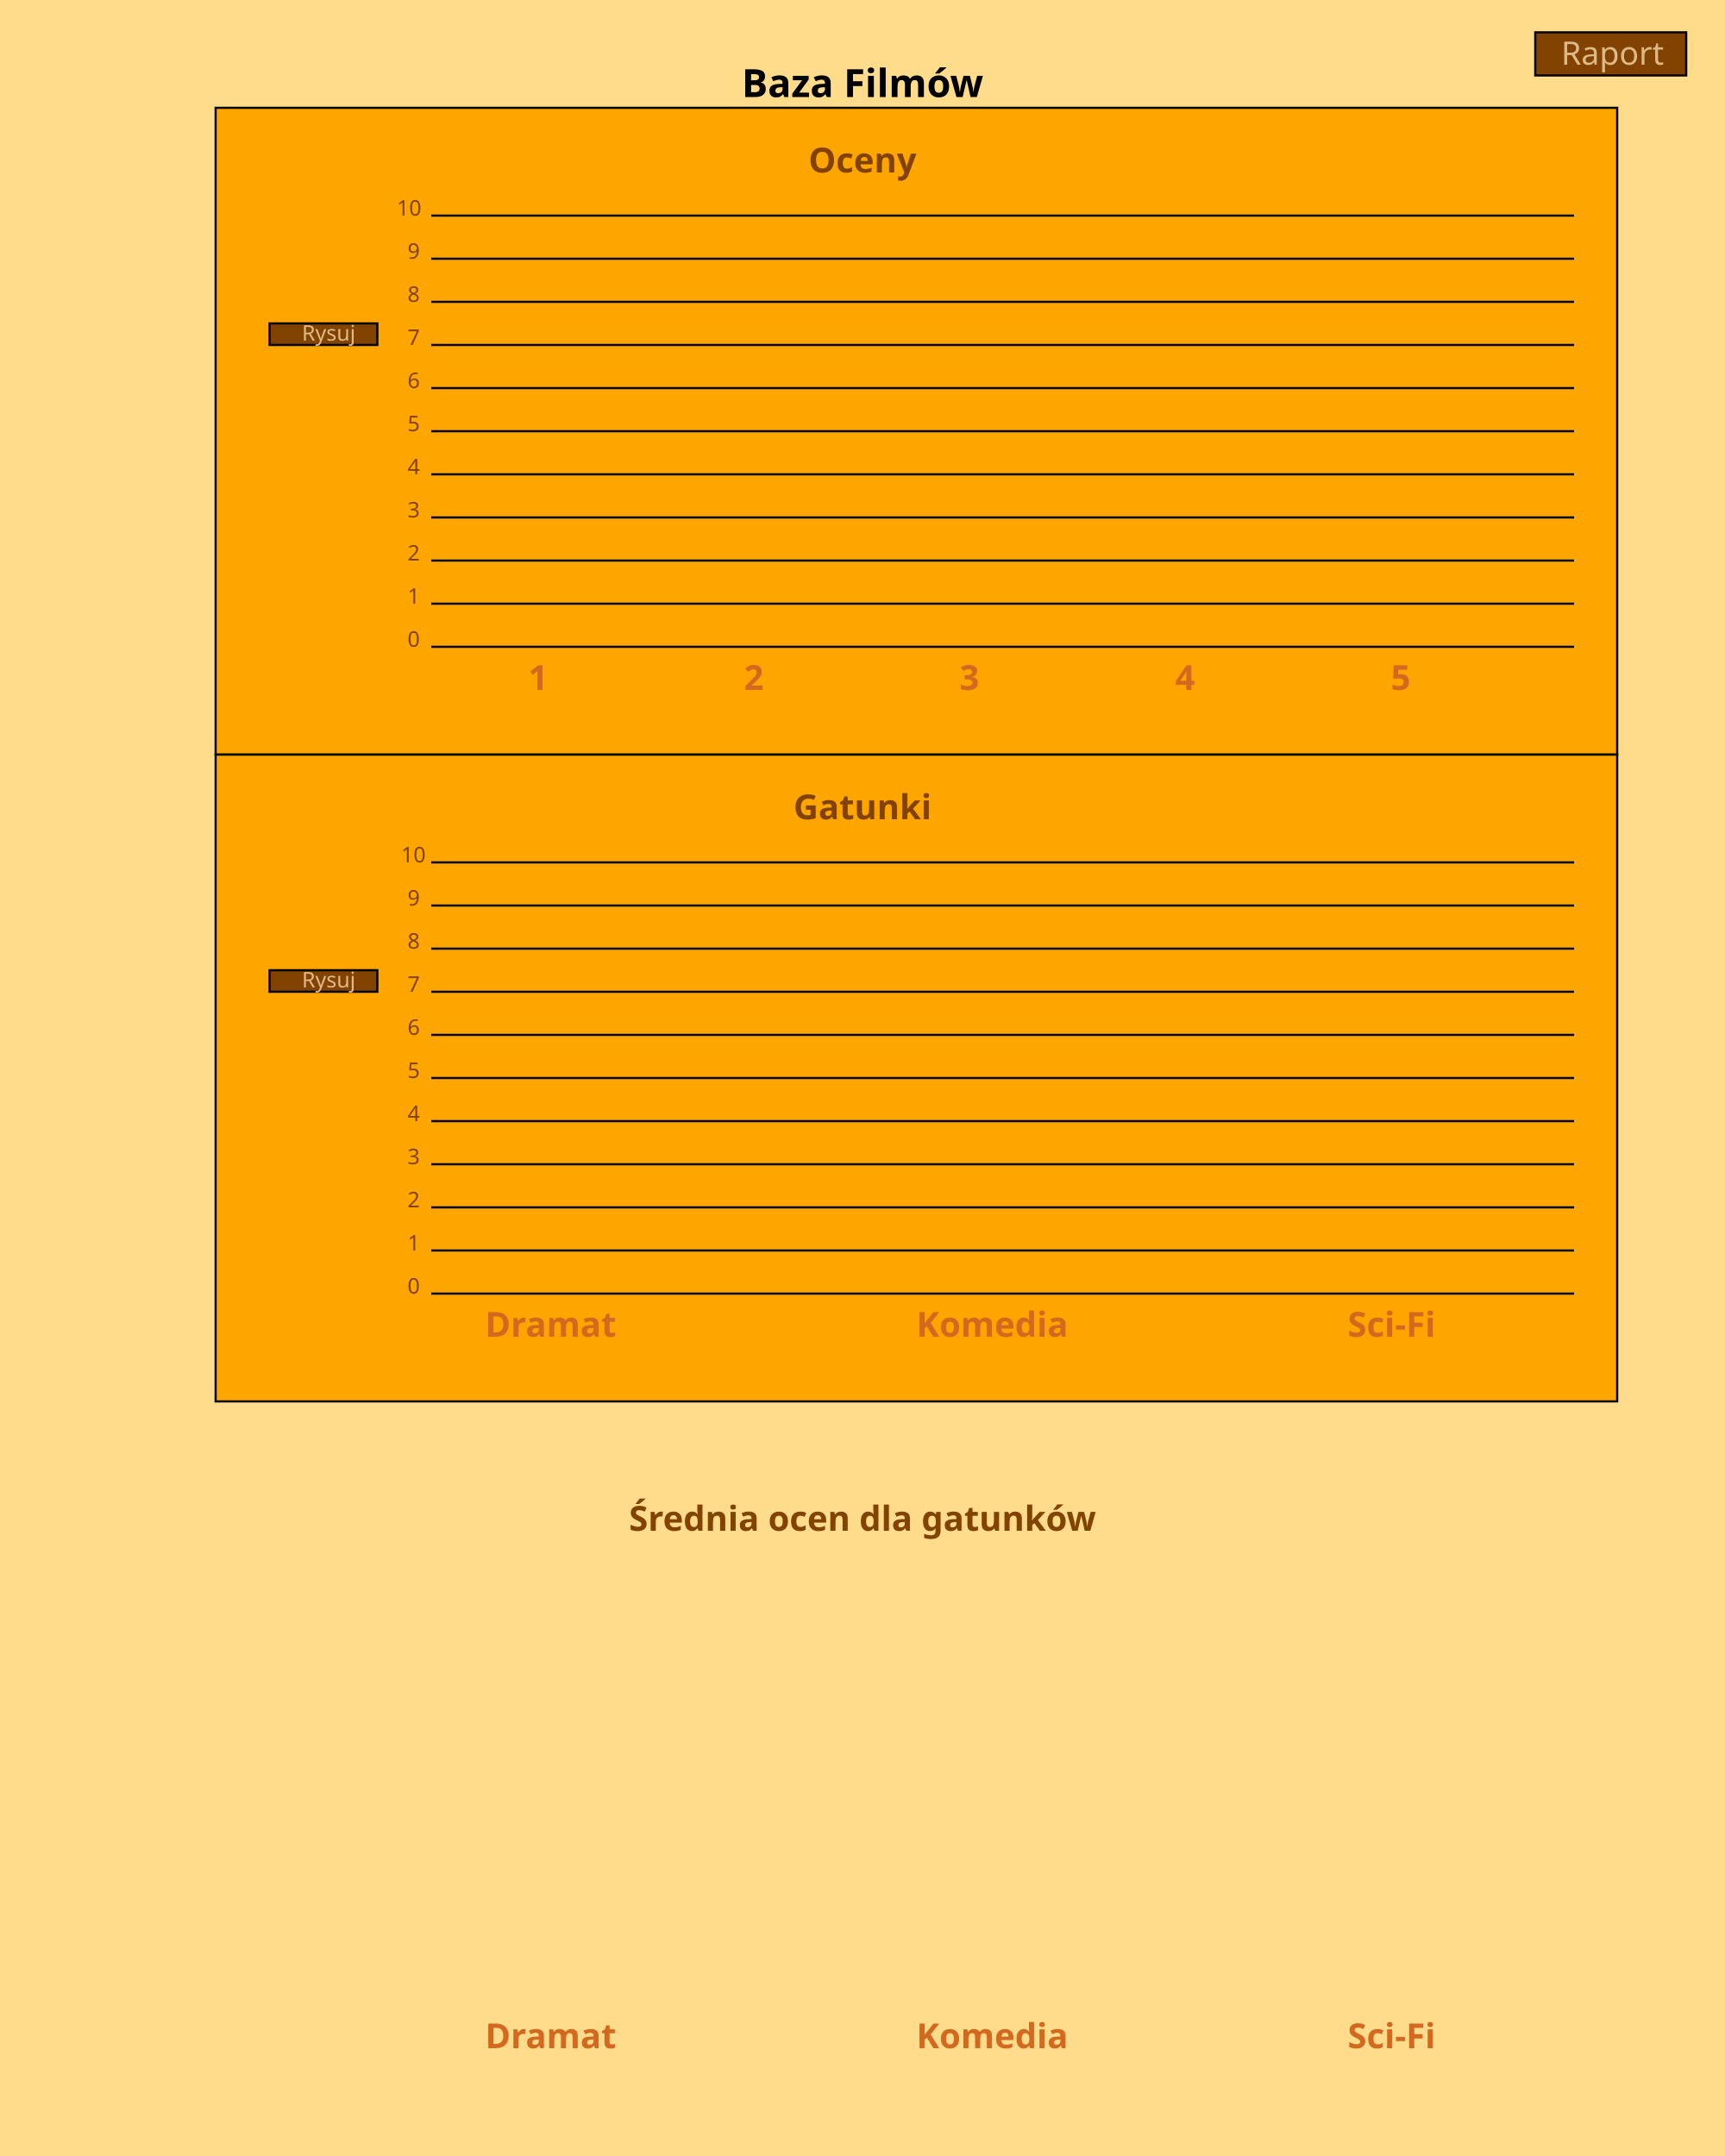
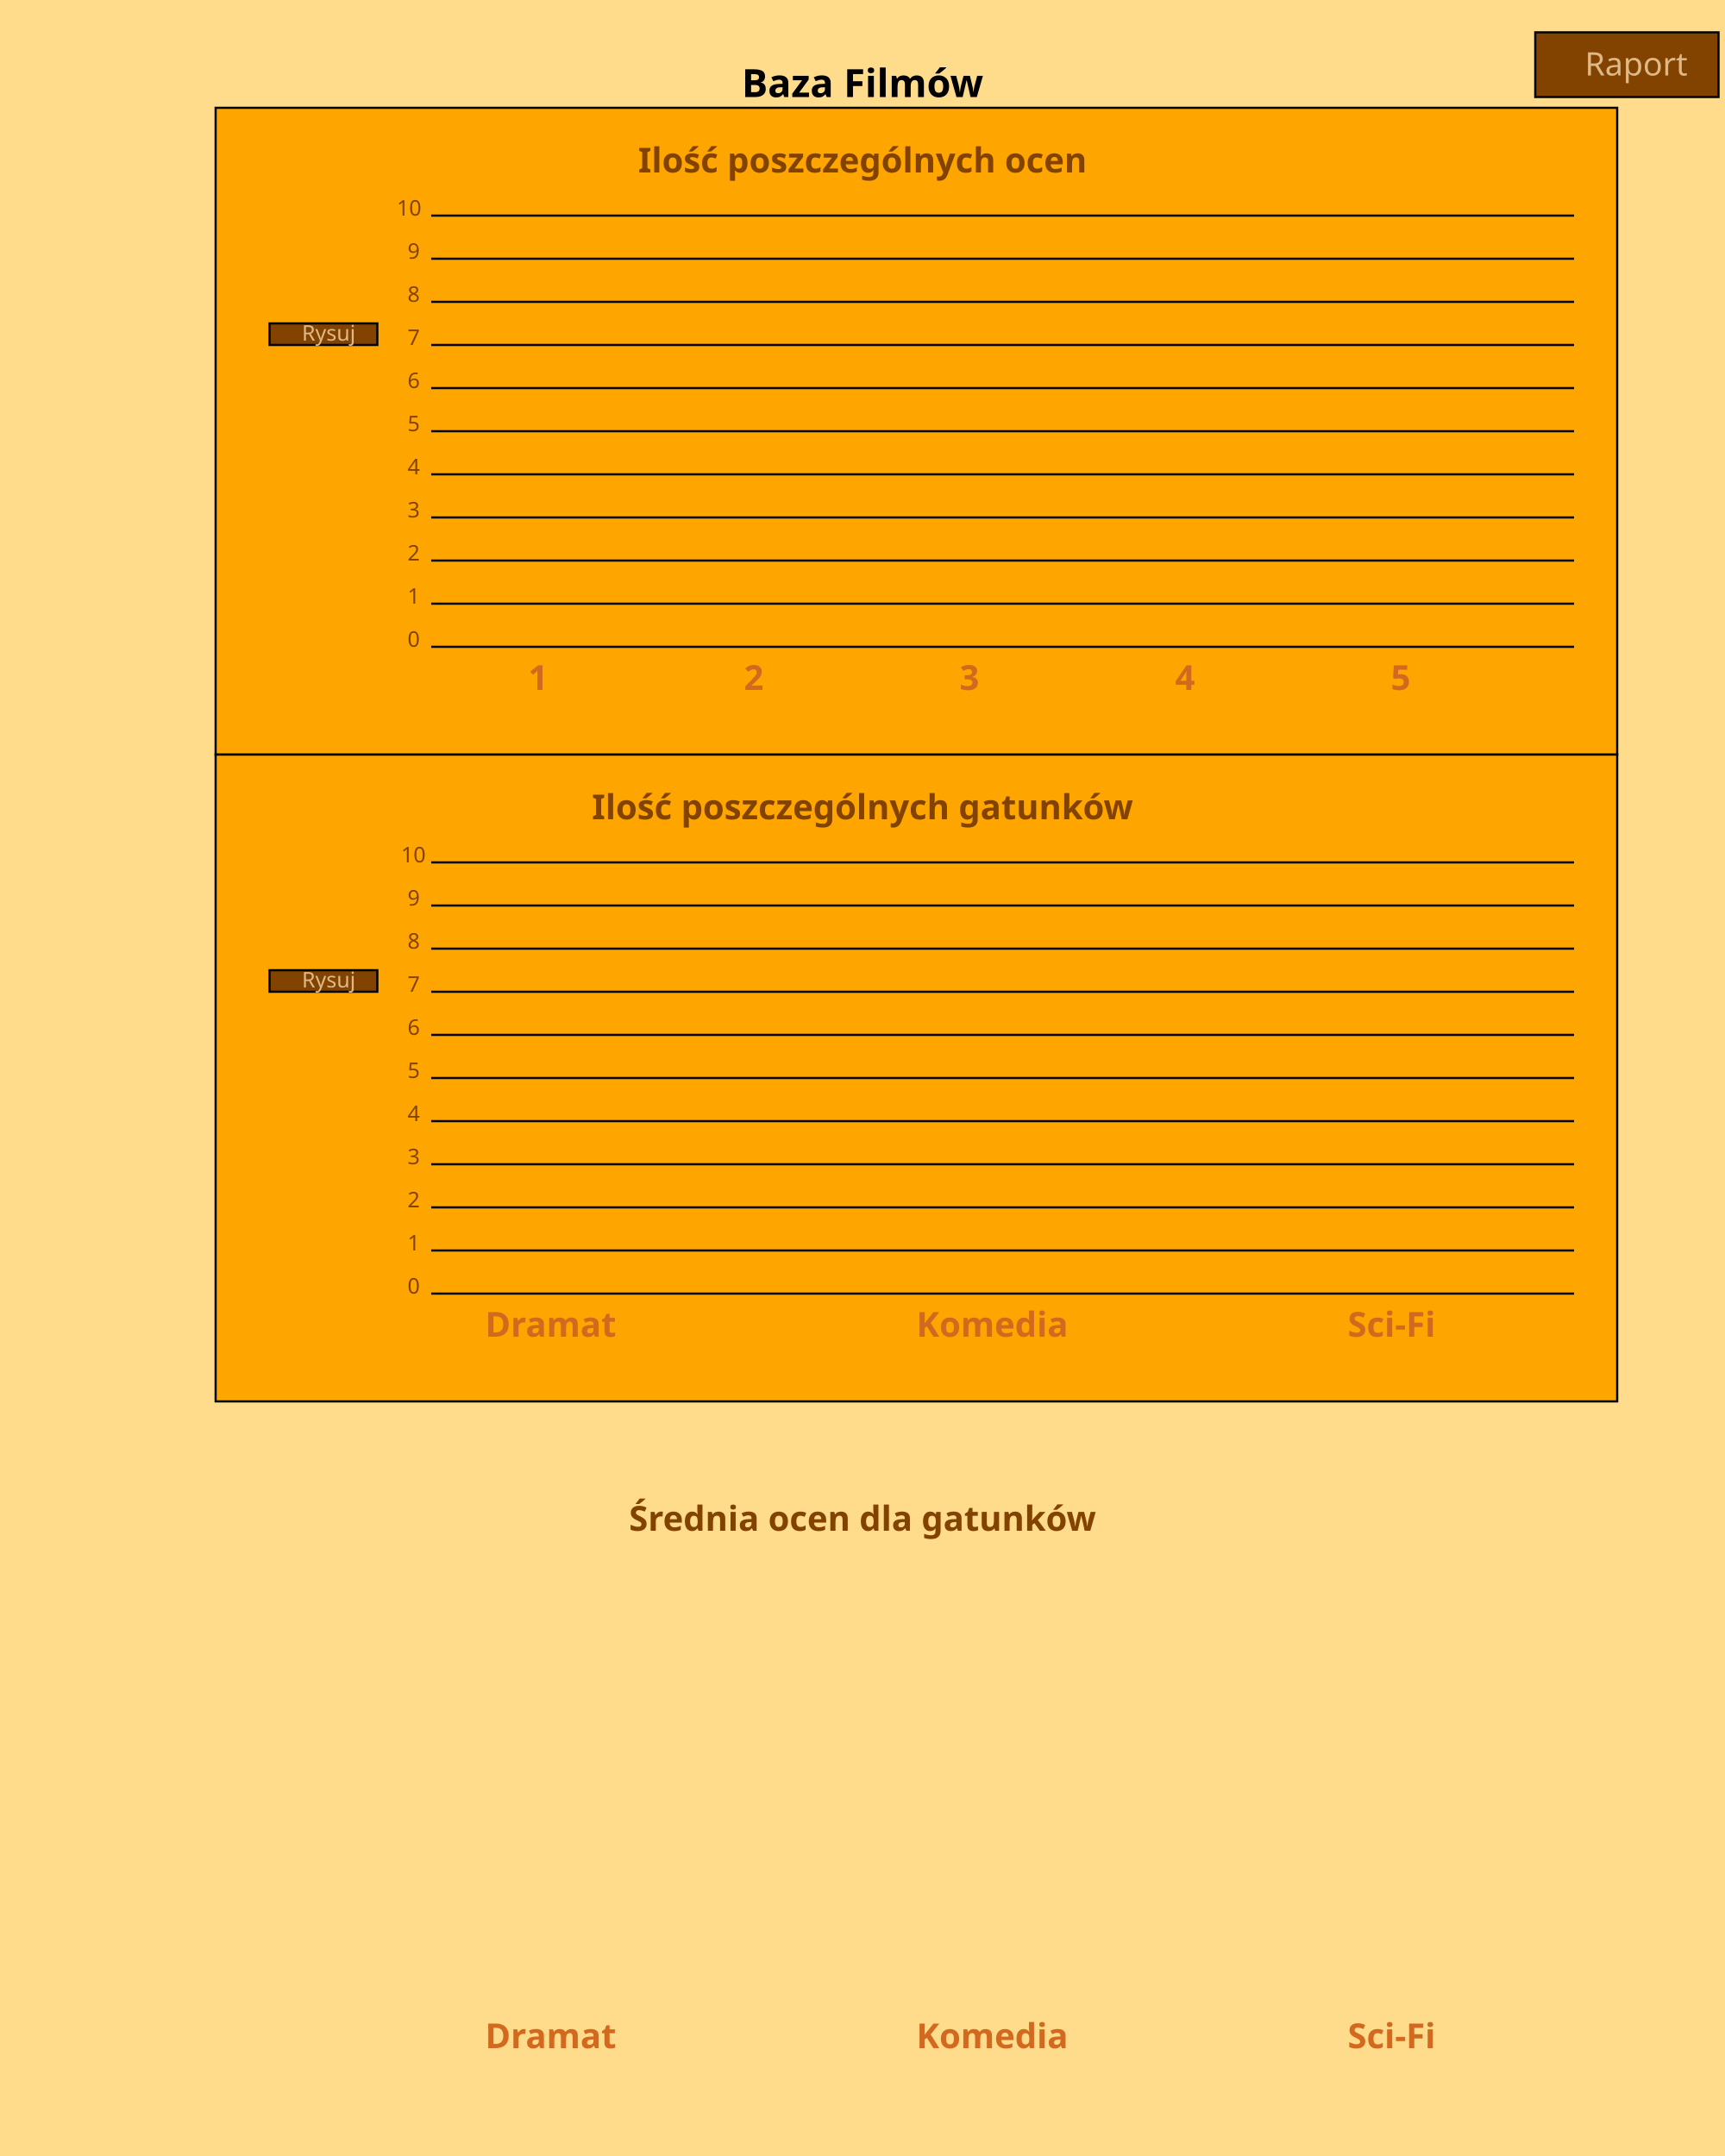
<svg xmlns="http://www.w3.org/2000/svg" xmlns:xlink="http://www.w3.org/1999/xlink" width="800" height="1000" font-family="Calibri">
  <defs>
    <linearGradient id="grad1" x1="0%" y1="0%" x2="0%" y2="100%">
      <stop offset="0%" style="stop-color:rgb(255,240,220);stop-opacity:1" />
      <stop offset="100%" style="stop-color:rgb(235,220,200);stop-opacity:1" />
    </linearGradient>
  </defs>
  <rect x="0" y="0" width="100%" height="100%" fill="#ffdb8c" />
  <text x="50%" y="45" font-size="18" fill="black" font-weight="bold" text-anchor="middle">
                Baza Filmów
            </text>
  <a xlink:href="pomocniczy.xhtml">
    <g class="btn" cursor="pointer">
-       <rect x="712" y="15" width="70" height="20" style="fill:rgb(130,67,0)" stroke="black" />
-       <text x="724" y="30" fill="burlywood" font-size="15">Raport</text>
+       <rect x="712" y="15" width="85" height="30" style="fill:rgb(130,67,0)" stroke="black" />
+       <text x="735" y="35" fill="burlywood" font-size="15">Raport</text>
    </g>
  </a>
  <rect x="100" y="50" width="650" height="300" fill="orange" stroke="black" />
-   <text x="50%" y="80" font-size="16" fill="#824300" font-weight="bold" text-anchor="middle">Oceny</text>
+   <text x="50%" y="80" font-size="16" fill="#824300" font-weight="bold" text-anchor="middle">Ilość poszczególnych ocen</text>
  <text x="245" y="320" font-size="16" fill="chocolate" font-weight="bold">1</text>
  <text x="345" y="320" font-size="16" fill="chocolate" font-weight="bold">2</text>
  <text x="445" y="320" font-size="16" fill="chocolate" font-weight="bold">3</text>
  <text x="545" y="320" font-size="16" fill="chocolate" font-weight="bold">4</text>
  <text x="645" y="320" font-size="16" fill="chocolate" font-weight="bold">5</text>
  <line x1="200" y1="100" x2="730" y2="100" style="stroke:rgb(0,0,0);stroke-width:1" />
  <line x1="200" y1="120" x2="730" y2="120" style="stroke:rgb(0,0,0);stroke-width:1" />
  <line x1="200" y1="140" x2="730" y2="140" style="stroke:rgb(0,0,0);stroke-width:1" />
  <line x1="200" y1="160" x2="730" y2="160" style="stroke:rgb(0,0,0);stroke-width:1" />
  <line x1="200" y1="180" x2="730" y2="180" style="stroke:rgb(0,0,0);stroke-width:1" />
  <line x1="200" y1="200" x2="730" y2="200" style="stroke:rgb(0,0,0);stroke-width:1" />
  <line x1="200" y1="220" x2="730" y2="220" style="stroke:rgb(0,0,0);stroke-width:1" />
  <line x1="200" y1="240" x2="730" y2="240" style="stroke:rgb(0,0,0);stroke-width:1" />
  <line x1="200" y1="260" x2="730" y2="260" style="stroke:rgb(0,0,0);stroke-width:1" />
  <line x1="200" y1="280" x2="730" y2="280" style="stroke:rgb(0,0,0);stroke-width:1" />
  <line x1="200" y1="300" x2="730" y2="300" style="stroke:rgb(0,0,0);stroke-width:1" />
  <text x="184" y="100" font-size="10" fill="#824300">10</text>
  <text x="189" y="120" font-size="10" fill="#824300">9</text>
  <text x="189" y="140" font-size="10" fill="#824300">8</text>
  <text x="189" y="160" font-size="10" fill="#824300">7</text>
  <text x="189" y="180" font-size="10" fill="#824300">6</text>
  <text x="189" y="200" font-size="10" fill="#824300">5</text>
  <text x="189" y="220" font-size="10" fill="#824300">4</text>
  <text x="189" y="240" font-size="10" fill="#824300">3</text>
  <text x="189" y="260" font-size="10" fill="#824300">2</text>
  <text x="189" y="280" font-size="10" fill="#824300">1</text>
  <text x="189" y="300" font-size="10" fill="#824300">0</text>
  <rect x="125" y="150" width="50" height="10" style="fill:rgb(130,67,0);stroke:rgb(0,0,0); stroke-width:1" />
  <text id="startOceny" x="140" y="158" font-size="10" fill="burlywood" cursor="pointer">Rysuj</text>
  <g stroke="firebrick" stroke-width="20">
    <line x1="250" x2="250" y1="300" y2="&#10;                    300&#10;                ">
      <animate attributeName="y2" attributeType="XML" begin="startOceny.click" dur="5s" fill="freeze" from="300" to="300" />
    </line>
    <line x1="350" x2="350" y1="300" y2="&#10;                    300&#10;                ">
      <animate attributeName="y2" attributeType="XML" begin="startOceny.click" dur="5s" fill="freeze" from="300" to="260" />
    </line>
    <line x1="450" x2="450" y1="300" y2="&#10;                    300&#10;                ">
      <animate attributeName="y2" attributeType="XML" begin="startOceny.click" dur="5s" fill="freeze" from="300" to="240" />
    </line>
    <line x1="550" x2="550" y1="300" y2="&#10;                    300&#10;                ">
      <animate attributeName="y2" attributeType="XML" begin="startOceny.click" dur="5s" fill="freeze" from="300" to="180" />
    </line>
    <line x1="650" x2="650" y1="300" y2="&#10;                    300&#10;                ">
      <animate attributeName="y2" attributeType="XML" begin="startOceny.click" dur="5s" fill="freeze" from="300" to="120" />
    </line>
  </g>
  <rect x="100" y="350" width="650" height="300" fill="orange" stroke="black" />
-   <text x="50%" y="380" font-size="16" fill="#824300" font-weight="bold" text-anchor="middle">Gatunki
+   <text x="50%" y="380" font-size="16" fill="#824300" font-weight="bold" text-anchor="middle">Ilość poszczególnych gatunków
        </text>
  <text x="225" y="620" font-size="16" fill="chocolate" font-weight="bold">Dramat</text>
  <text x="425" y="620" font-size="16" fill="chocolate" font-weight="bold">Komedia</text>
  <text x="625" y="620" font-size="16" fill="chocolate" font-weight="bold">Sci-Fi</text>
  <line x1="200" y1="400" x2="730" y2="400" style="stroke:rgb(0,0,0);stroke-width:1" />
  <line x1="200" y1="420" x2="730" y2="420" style="stroke:rgb(0,0,0);stroke-width:1" />
  <line x1="200" y1="440" x2="730" y2="440" style="stroke:rgb(0,0,0);stroke-width:1" />
  <line x1="200" y1="460" x2="730" y2="460" style="stroke:rgb(0,0,0);stroke-width:1" />
  <line x1="200" y1="480" x2="730" y2="480" style="stroke:rgb(0,0,0);stroke-width:1" />
  <line x1="200" y1="500" x2="730" y2="500" style="stroke:rgb(0,0,0);stroke-width:1" />
  <line x1="200" y1="520" x2="730" y2="520" style="stroke:rgb(0,0,0);stroke-width:1" />
  <line x1="200" y1="540" x2="730" y2="540" style="stroke:rgb(0,0,0);stroke-width:1" />
  <line x1="200" y1="560" x2="730" y2="560" style="stroke:rgb(0,0,0);stroke-width:1" />
  <line x1="200" y1="580" x2="730" y2="580" style="stroke:rgb(0,0,0);stroke-width:1" />
  <line x1="200" y1="600" x2="730" y2="600" style="stroke:rgb(0,0,0);stroke-width:1" />
  <text x="186" y="400" font-size="10" fill="#824300">10</text>
  <text x="189" y="420" font-size="10" fill="#824300">9</text>
  <text x="189" y="440" font-size="10" fill="#824300">8</text>
  <text x="189" y="460" font-size="10" fill="#824300">7</text>
  <text x="189" y="480" font-size="10" fill="#824300">6</text>
  <text x="189" y="500" font-size="10" fill="#824300">5</text>
  <text x="189" y="520" font-size="10" fill="#824300">4</text>
  <text x="189" y="540" font-size="10" fill="#824300">3</text>
  <text x="189" y="560" font-size="10" fill="#824300">2</text>
  <text x="189" y="580" font-size="10" fill="#824300">1</text>
  <text x="189" y="600" font-size="10" fill="#824300">0</text>
  <rect x="125" y="450" width="50" height="10" style="fill:rgb(130,67,0);stroke:rgb(0,0,0); stroke-width:1" />
  <text id="startGatunki" x="140" y="458" font-size="10" fill="burlywood" cursor="pointer">Rysuj</text>
  <g stroke="firebrick" stroke-width="50">
    <line x1="250" x2="250" y1="600" y2="&#10;                    600&#10;                ">
      <animate attributeName="y2" attributeType="XML" begin="startGatunki.click" dur="5s" fill="freeze" from="600" to="480" />
    </line>
    <line x1="450" x2="450" y1="600" y2="&#10;                    600&#10;                ">
      <animate attributeName="y2" attributeType="XML" begin="startGatunki.click" dur="5s" fill="freeze" from="600" to="440" />
    </line>
    <line x1="650" x2="650" y1="600" y2="&#10;                    600&#10;                ">
      <animate attributeName="y2" attributeType="XML" begin="startGatunki.click" dur="5s" fill="freeze" from="600" to="480" />
    </line>
  </g>
  <circle cx="245" cy="830" fill="burlywood" stroke="#824300">
    <animate attributeName="r" attributeType="XML" begin="startGatunki.click" dur="4s" fill="freeze" from="0" to="81" />
  </circle>
  <g id="elem1" visibility="hidden">
    <text x="217" y="848" fill="firebrick" font-size="50">4.5</text>
  </g>
  <circle cx="445" cy="830" fill="burlywood" stroke="#824300">
    <animate attributeName="r" attributeType="XML" begin="startGatunki.click" dur="4s" fill="freeze" from="0" to="76.5" />
  </circle>
  <g id="elem2" visibility="hidden">
    <text x="410" y="848" fill="firebrick" font-size="50">4.25</text>
  </g>
  <circle cx="645" cy="830" fill="burlywood" stroke="#824300">
    <animate attributeName="r" attributeType="XML" begin="startGatunki.click" dur="4s" fill="freeze" from="0" to="63" />
  </circle>
  <g id="elem3" visibility="hidden">
    <text x="617" y="848" fill="firebrick" font-size="50">3.5</text>
  </g>
  <text x="50%" y="710" font-size="16" fill="#824300" font-weight="bold" text-anchor="middle">Średnia ocen dla
            gatunków
        </text>
  <text x="225" y="950" font-size="16" fill="chocolate" font-weight="bold">Dramat</text>
  <text x="425" y="950" font-size="16" fill="chocolate" font-weight="bold">Komedia</text>
  <text x="625" y="950" font-size="16" fill="chocolate" font-weight="bold">Sci-Fi</text>
      2018-05-28T22:34:29.508+02:00
-    
- </svg>
+    </svg>
